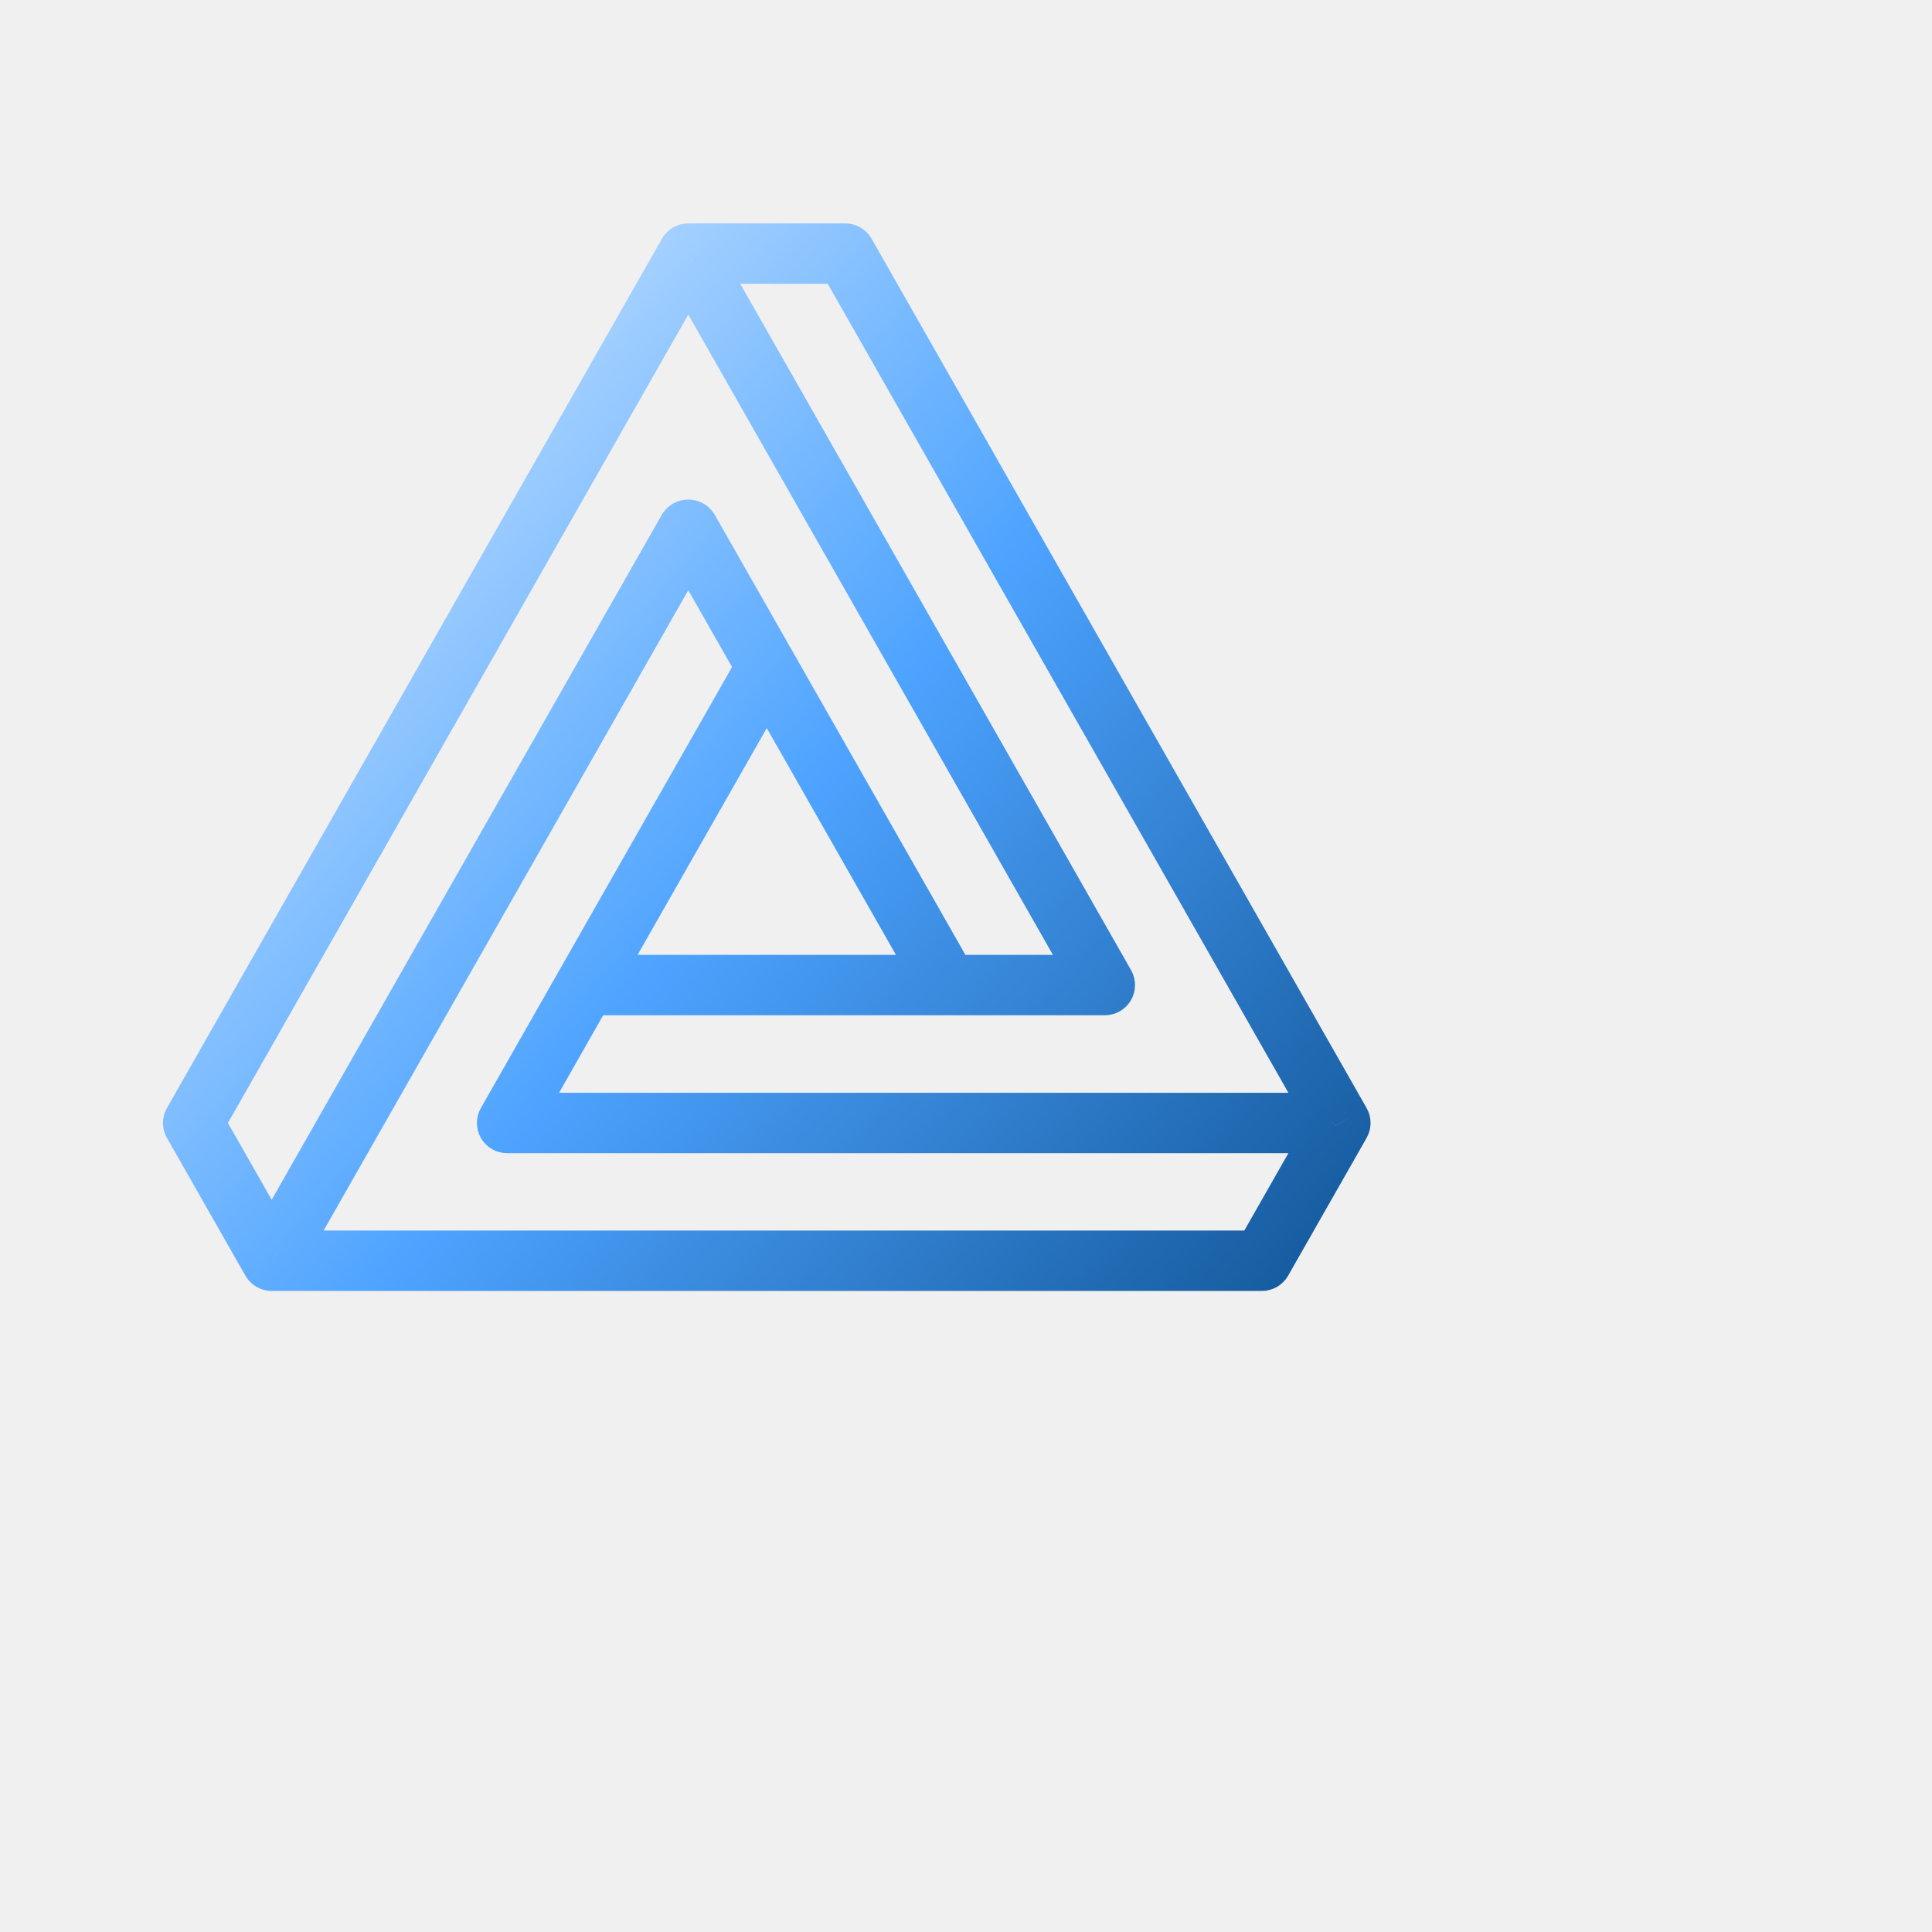
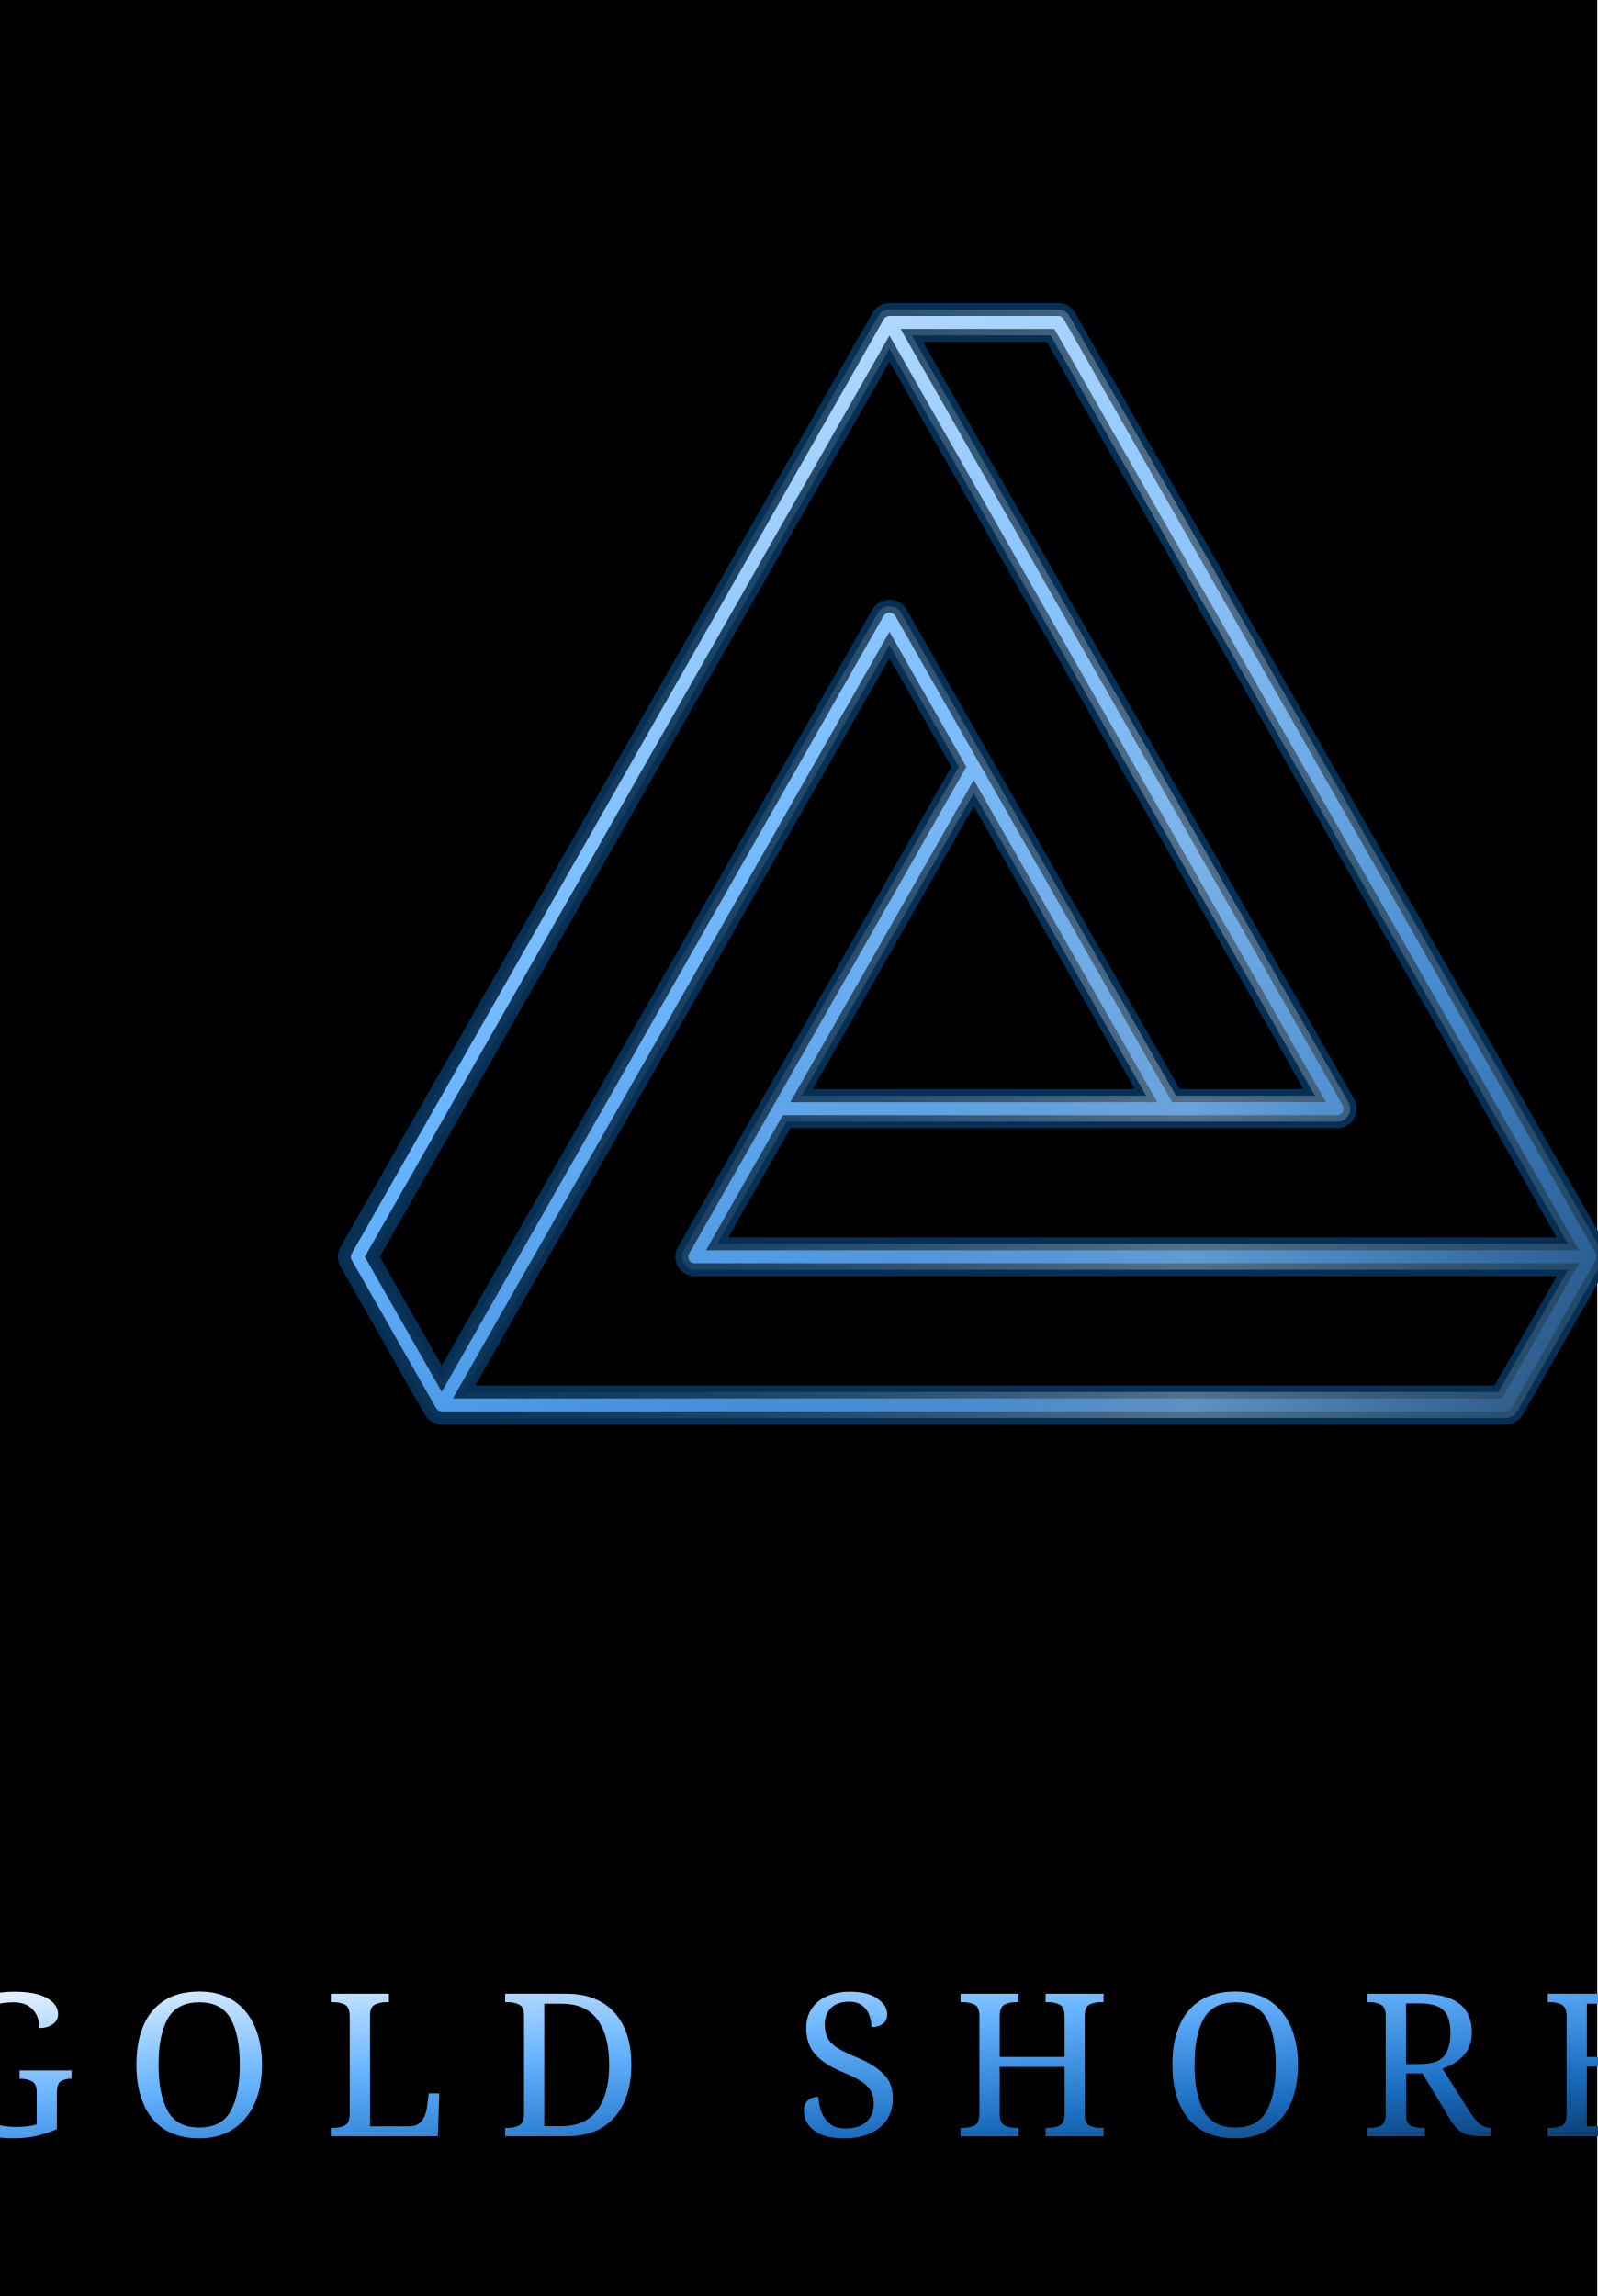
- <svg fill="none" viewBox="0 0 160 160">
-   <path stroke="url(#a)" stroke-linejoin="round" stroke-width="3" d="m111.87 92.5-41-72A1 1 0 0 0 70 20H57a1 1 0 0 0-.87.5l-41 72a1 1 0 0 0 0 1l6.5 11.41a1 1 0 0 0 .87.5h82a1 1 0 0 0 .87-.5l6.5-11.41a1 1 0 0 0 0-1m-2.59-.5H43.72l5.36-9.42H91.5a1 1 0 0 0 .87-1.49L58.72 22h10.7ZM63.5 57.27l13.28 23.31H50.22ZM17.15 93 57 23.02l32.78 57.56h-10.7L57.87 43.34a1.04 1.04 0 0 0-1.74 0L22.5 102.39Zm86.77 10.41h-79.7L57 45.85l5.35 9.39L41.13 92.5A1 1 0 0 0 42 94h67.28Z" class="penrose-stroke" />
+ <svg xmlns="http://www.w3.org/2000/svg" viewBox="0 0 160 230">
  <defs>
-     <linearGradient id="a" x1="15" x2="120" y1="20" y2="110" gradientUnits="userSpaceOnUse">
-       <stop stop-color="#e6f3ff" />
-       <stop offset=".5" stop-color="#4da3ff" />
-       <stop offset="1" stop-color="#0a4c8a" />
+     <linearGradient id="metal" x1="0%" y1="0%" x2="100%" y2="100%">
+       <stop offset="0%" stop-color="#e8f4ff" />
+       <stop offset="40%" stop-color="#66b3ff" />
+       <stop offset="75%" stop-color="#1b6fc2" />
+       <stop offset="100%" stop-color="#0a3a6b" />
    </linearGradient>
+     <linearGradient id="shine" x1="0%" y1="0%" x2="100%" y2="0%">
+       <stop offset="0%" stop-color="transparent" />
+       <stop offset="50%" stop-color="#ffffff" stop-opacity="0.9" />
+       <stop offset="100%" stop-color="transparent" />
+       <animateTransform attributeName="gradientTransform" type="translate" from="-160 0" to="160 0" dur="3.5s" repeatCount="indefinite" />
+     </linearGradient>
+     <mask id="maskShine">
+       <rect width="160" height="230" fill="url(#shine)" />
+     </mask>
  </defs>
+   <rect width="160" height="230" fill="black" />
+   <path d="m111.87 92.505-41-72A1 1 0 0 0 70 20H57a1 1 0 0 0-.87.505l-41 72a1 1 0 0 0 0 .99l6.5 11.414a1 1 0 0 0 .87.506h82a1 1 0 0 0 .87-.506l6.5-11.414a1 1 0 0 0 0-.99M109.28 92H43.72l5.361-9.415H91.5a1 1 0 0 0 .87-1.494L58.72 22h10.698ZM63.5 57.265l13.28 23.32H50.22ZM17.15 93 57 23.021l32.78 57.564h-10.7l-21.21-37.25a1.04 1.04 0 0 0-1.738 0L22.5 102.392Zm86.768 10.415H24.22L57 45.85l5.35 9.394-21.22 37.261A1 1 0 0 0 42 94h67.28Z" fill="url(#metal)" stroke="#052f54" stroke-width="1" transform="matrix(1.3 0 0 1.3 15 5)" />
+   <path d="m111.87 92.505-41-72A1 1 0 0 0 70 20H57a1 1 0 0 0-.87.505l-41 72a1 1 0 0 0 0 .99l6.5 11.414a1 1 0 0 0 .87.506h82a1 1 0 0 0 .87-.506l6.5-11.414a1 1 0 0 0 0-.99M109.28 92H43.72l5.361-9.415H91.5a1 1 0 0 0 .87-1.494L58.72 22h10.698ZM63.5 57.265l13.28 23.32H50.22ZM17.15 93 57 23.021l32.78 57.564h-10.7l-21.21-37.25a1.04 1.04 0 0 0-1.738 0L22.5 102.392Zm86.768 10.415H24.22L57 45.85l5.35 9.394-21.22 37.261A1 1 0 0 0 42 94h67.28Z" fill="#ffffff" mask="url(#maskShine)" opacity="0.35" transform="matrix(1.3 0 0 1.3 15 5)" />
+   <text x="80" y="214" text-anchor="middle" font-size="20" font-weight="500" letter-spacing="5" fill="url(#metal)" font-family="Optima, Trajan Pro, Cinzel, serif">
+ 
+ GOLD SHORE
+ 
+ </text>
</svg>
